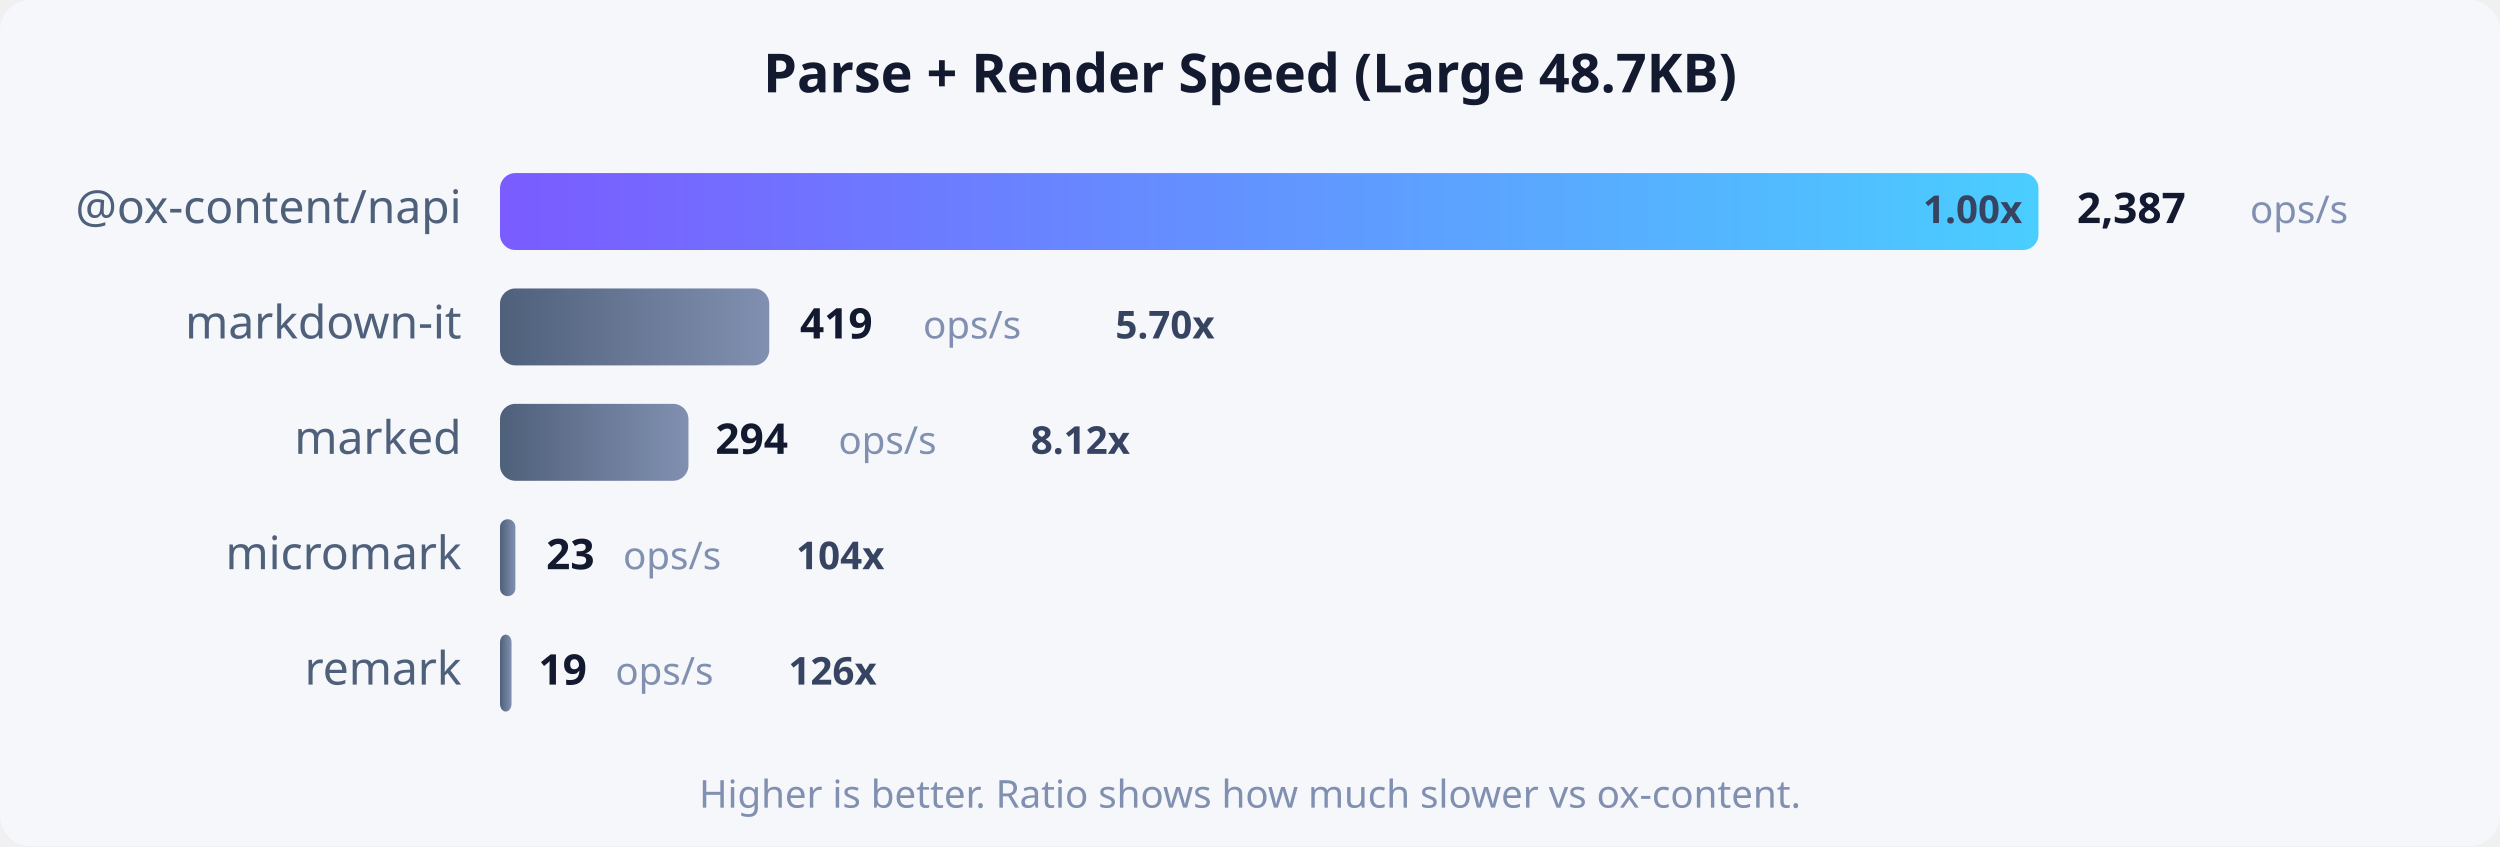
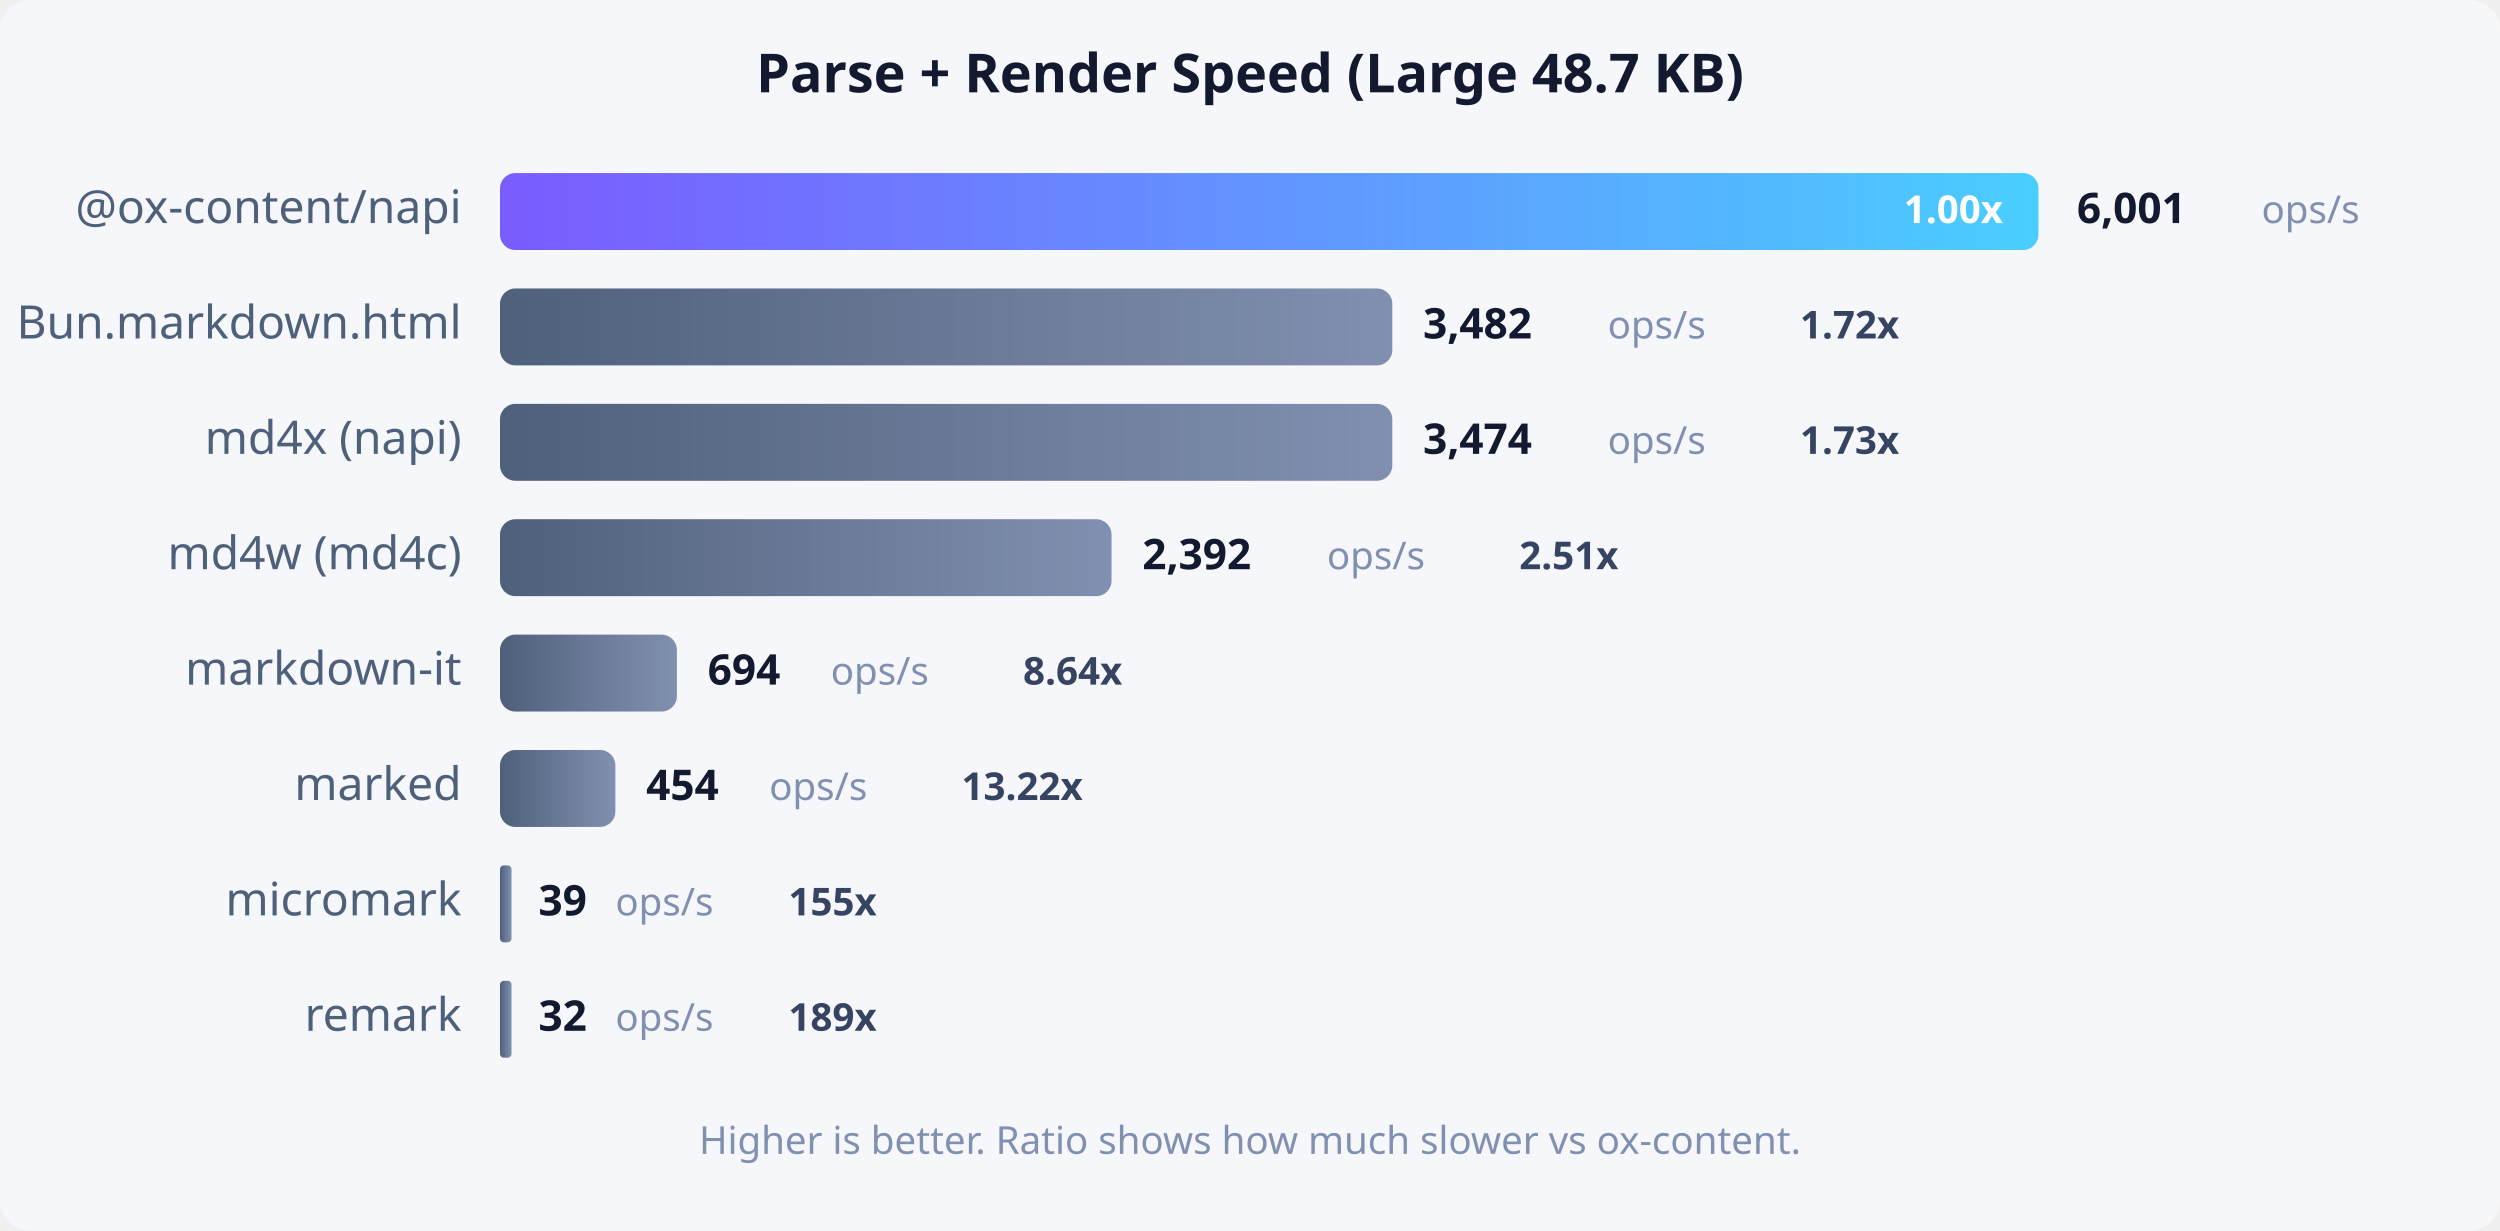
- <svg xmlns="http://www.w3.org/2000/svg" viewBox="0 0 650 220">
+ <svg xmlns="http://www.w3.org/2000/svg" viewBox="0 0 650 320">
  <defs>
    <linearGradient id="oxGrad" x1="0%" y1="0%" x2="100%" y2="0%">
      <stop offset="0%" style="stop-color:#7a5cff" />
      <stop offset="100%" style="stop-color:#4acdff" />
    </linearGradient>
    <linearGradient id="grayGrad" x1="0%" y1="0%" x2="100%" y2="0%">
      <stop offset="0%" style="stop-color:#4f607b" />
      <stop offset="100%" style="stop-color:#8190b0" />
    </linearGradient>
  </defs>
  <style>
    .title { font: bold 14px IBM Plex Sans, system-ui, sans-serif; fill: #131a30; }
    .label { font: 12px IBM Plex Sans, system-ui, sans-serif; fill: #4f607b; }
    .value { font: bold 11px IBM Plex Sans, system-ui, sans-serif; fill: #131a30; }
    .unit { font: 10px IBM Plex Sans, system-ui, sans-serif; fill: #8190b0; }
    .ratio { font: bold 10px IBM Plex Sans, system-ui, sans-serif; fill: #364462; }
  </style>
-   <rect width="650" height="220" fill="#f5f7fb" rx="8" />
-   <text x="325" y="24" text-anchor="middle" class="title">Parse + Render Speed (Large 48.7KB)</text>
+   <rect width="650" height="320" fill="#f5f7fb" rx="8" />
+   <text x="325" y="24" text-anchor="middle" class="title">Parse + Render Speed (Large 48.7 KB)</text>
  <text x="120" y="58" text-anchor="end" class="label">@ox-content/napi</text>
  <rect x="130" y="45" width="400" height="20" rx="4" fill="url(#oxGrad)" />
-   <text x="500" y="58" class="ratio" fill="#fff">1.00x</text>
-   <text x="540" y="58" class="value">2,387</text>
-   <text x="585" y="58" class="unit">ops/s</text>
-   <text x="120" y="88" text-anchor="end" class="label">markdown-it</text>
-   <rect x="130" y="75" width="70" height="20" rx="4" fill="url(#grayGrad)" />
-   <text x="208" y="88" class="value">419</text>
-   <text x="240" y="88" class="unit">ops/s</text>
-   <text x="290" y="88" class="ratio">5.70x</text>
-   <text x="120" y="118" text-anchor="end" class="label">marked</text>
-   <rect x="130" y="105" width="49" height="20" rx="4" fill="url(#grayGrad)" />
-   <text x="186" y="118" class="value">294</text>
-   <text x="218" y="118" class="unit">ops/s</text>
-   <text x="268" y="118" class="ratio">8.12x</text>
-   <text x="120" y="148" text-anchor="end" class="label">micromark</text>
-   <rect x="130" y="135" width="4" height="20" rx="2" fill="url(#grayGrad)" />
-   <text x="142" y="148" class="value">23</text>
-   <text x="162" y="148" class="unit">ops/s</text>
-   <text x="207" y="148" class="ratio">104x</text>
-   <text x="120" y="178" text-anchor="end" class="label">remark</text>
-   <rect x="130" y="165" width="3" height="20" rx="2" fill="url(#grayGrad)" />
-   <text x="140" y="178" class="value">19</text>
-   <text x="160" y="178" class="unit">ops/s</text>
-   <text x="205" y="178" class="ratio">126x</text>
-   <text x="325" y="210" text-anchor="middle" class="unit">Higher is better. Ratio shows how much slower vs ox-content.</text>
+   <text x="495" y="58" class="ratio" style="fill:#fff">1.00x</text>
+   <text x="540" y="58" class="value">6,001</text>
+   <text x="588" y="58" class="unit">ops/s</text>
+   <text x="120" y="88" text-anchor="end" class="label">Bun.markdown.html</text>
+   <rect x="130" y="75" width="232" height="20" rx="4" fill="url(#grayGrad)" />
+   <text x="370" y="88" class="value">3,482</text>
+   <text x="418" y="88" class="unit">ops/s</text>
+   <text x="468" y="88" class="ratio">1.72x</text>
+   <text x="120" y="118" text-anchor="end" class="label">md4x (napi)</text>
+   <rect x="130" y="105" width="232" height="20" rx="4" fill="url(#grayGrad)" />
+   <text x="370" y="118" class="value">3,474</text>
+   <text x="418" y="118" class="unit">ops/s</text>
+   <text x="468" y="118" class="ratio">1.73x</text>
+   <text x="120" y="148" text-anchor="end" class="label">md4w (md4c)</text>
+   <rect x="130" y="135" width="159" height="20" rx="4" fill="url(#grayGrad)" />
+   <text x="297" y="148" class="value">2,392</text>
+   <text x="345" y="148" class="unit">ops/s</text>
+   <text x="395" y="148" class="ratio">2.51x</text>
+   <text x="120" y="178" text-anchor="end" class="label">markdown-it</text>
+   <rect x="130" y="165" width="46" height="20" rx="4" fill="url(#grayGrad)" />
+   <text x="184" y="178" class="value">694</text>
+   <text x="216" y="178" class="unit">ops/s</text>
+   <text x="266" y="178" class="ratio">8.64x</text>
+   <text x="120" y="208" text-anchor="end" class="label">marked</text>
+   <rect x="130" y="195" width="30" height="20" rx="4" fill="url(#grayGrad)" />
+   <text x="168" y="208" class="value">454</text>
+   <text x="200" y="208" class="unit">ops/s</text>
+   <text x="250" y="208" class="ratio">13.22x</text>
+   <text x="120" y="238" text-anchor="end" class="label">micromark</text>
+   <rect x="130" y="225" width="3" height="20" rx="1" fill="url(#grayGrad)" />
+   <text x="140" y="238" class="value">39</text>
+   <text x="160" y="238" class="unit">ops/s</text>
+   <text x="205" y="238" class="ratio">155x</text>
+   <text x="120" y="268" text-anchor="end" class="label">remark</text>
+   <rect x="130" y="255" width="3" height="20" rx="1" fill="url(#grayGrad)" />
+   <text x="140" y="268" class="value">32</text>
+   <text x="160" y="268" class="unit">ops/s</text>
+   <text x="205" y="268" class="ratio">189x</text>
+   <text x="325" y="300" text-anchor="middle" class="unit">Higher is better. Ratio shows how much slower vs ox-content.</text>
</svg>
